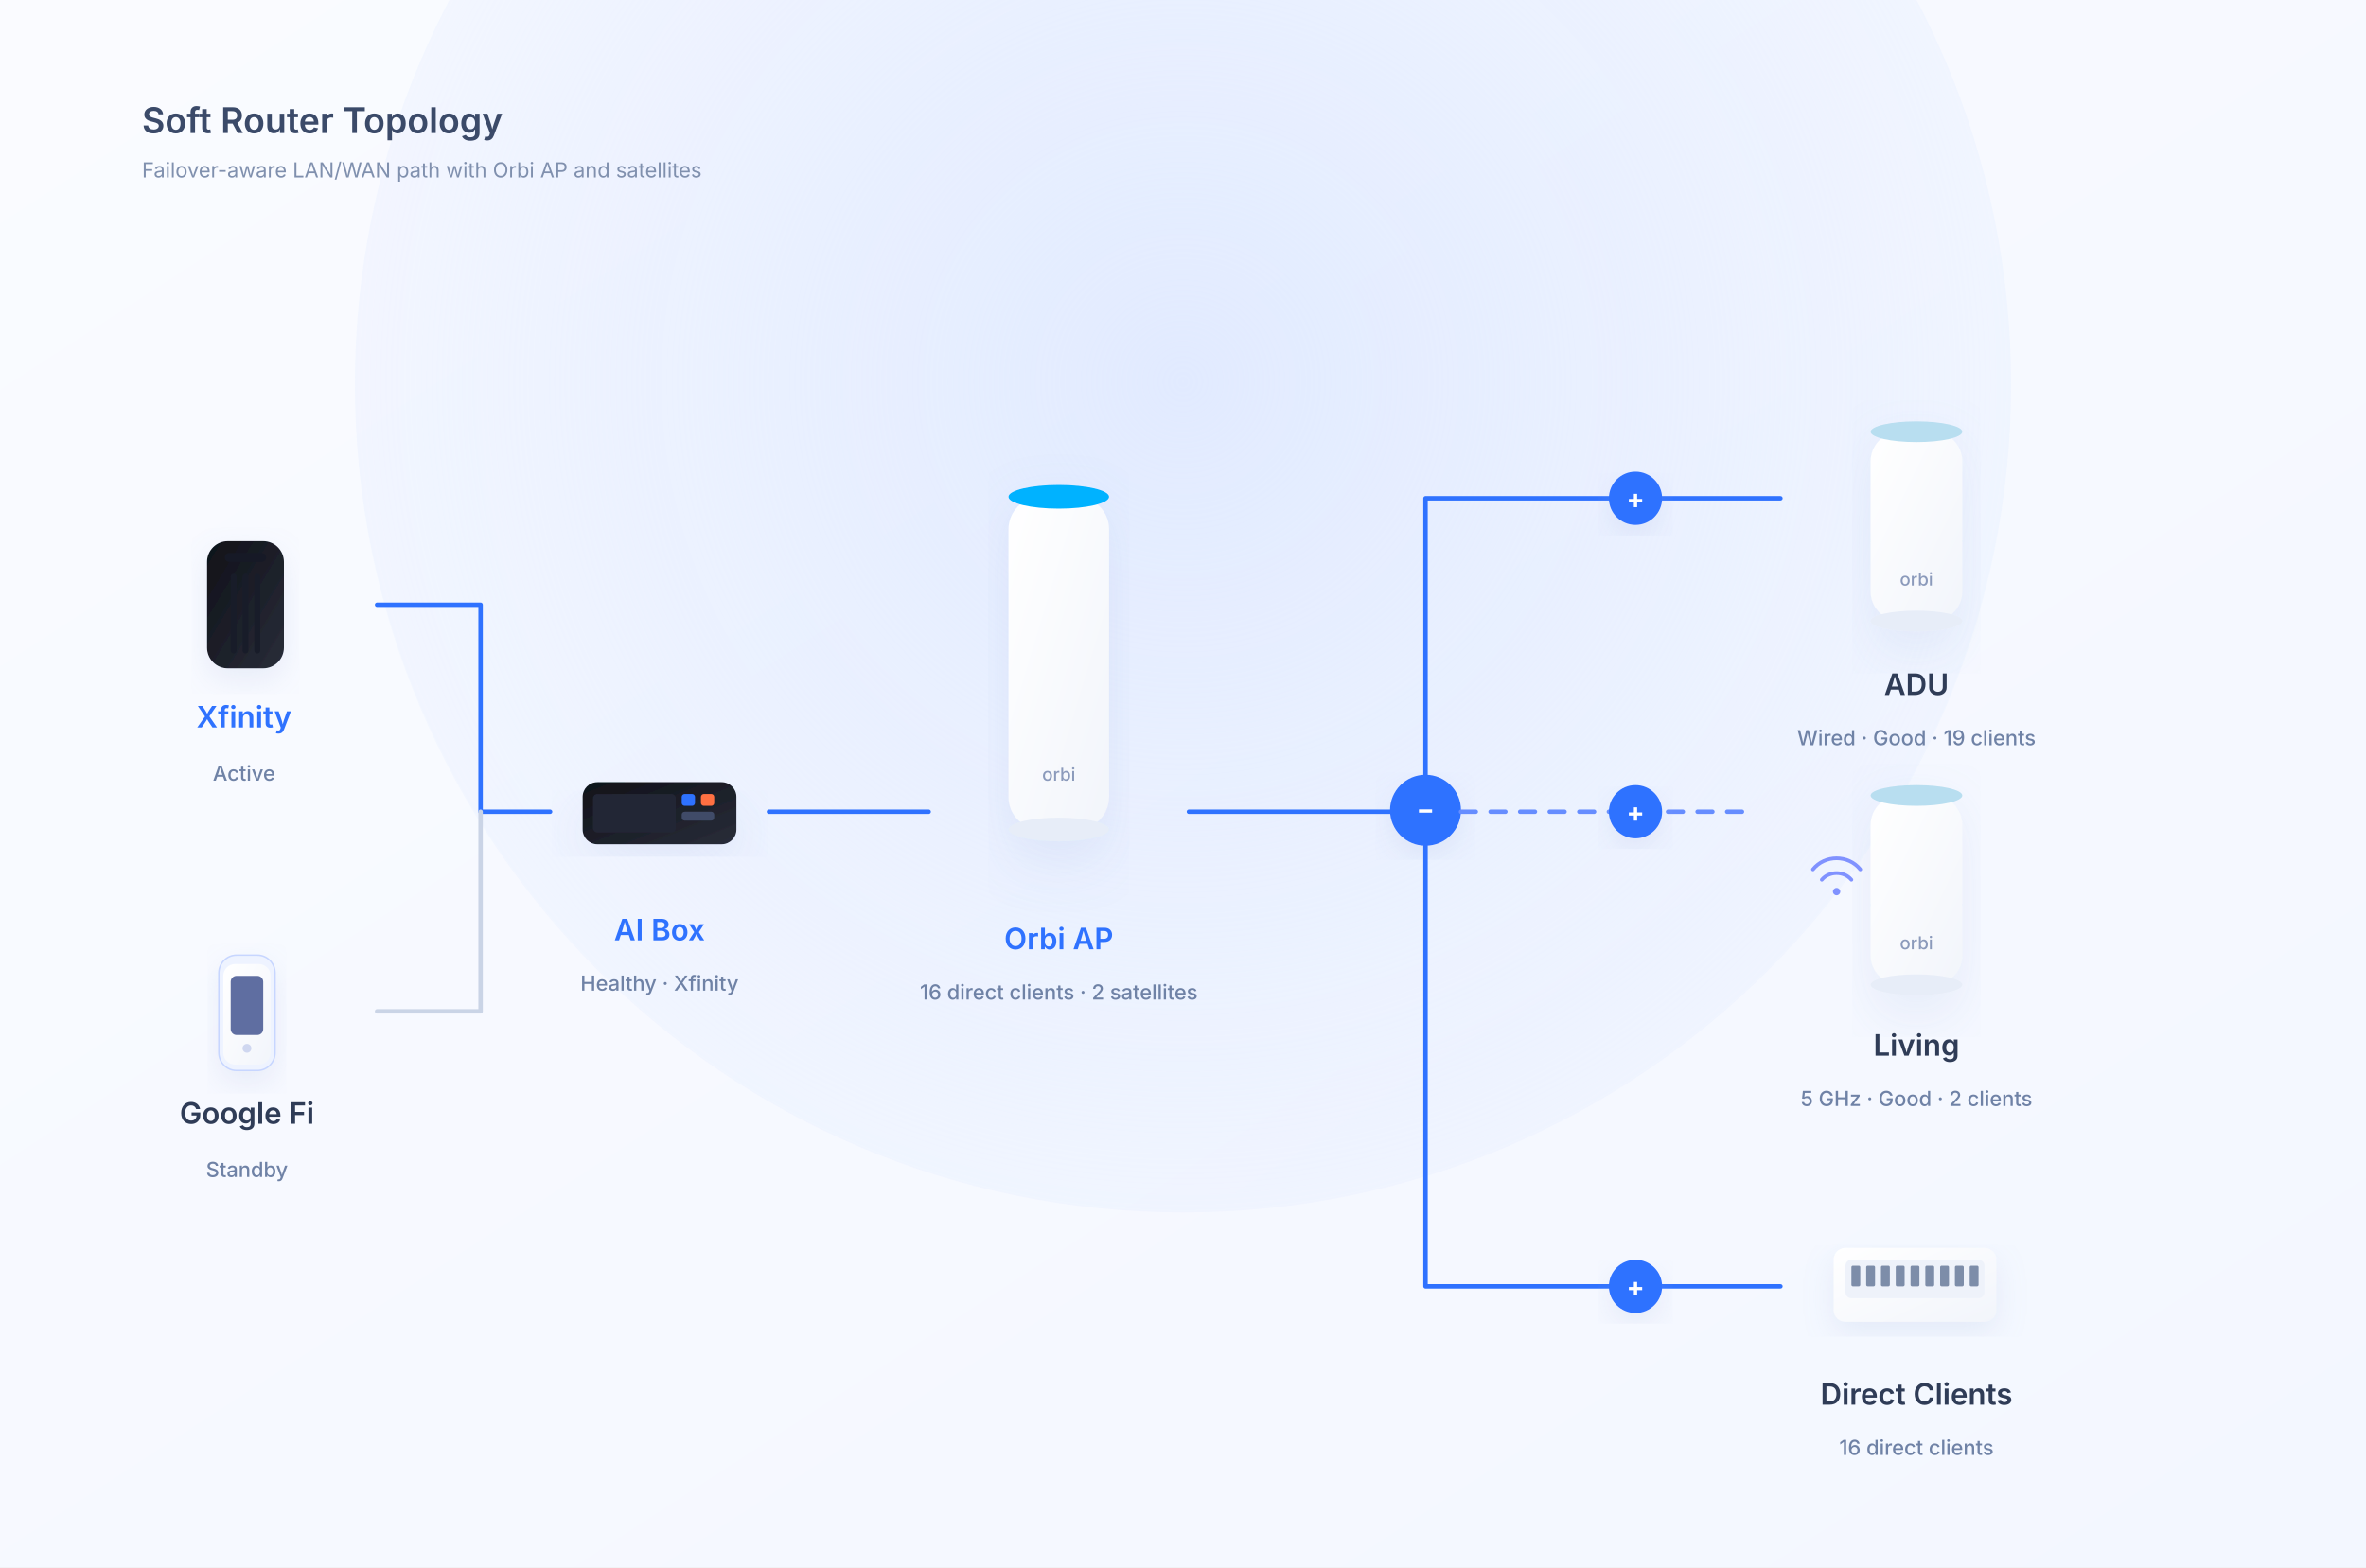
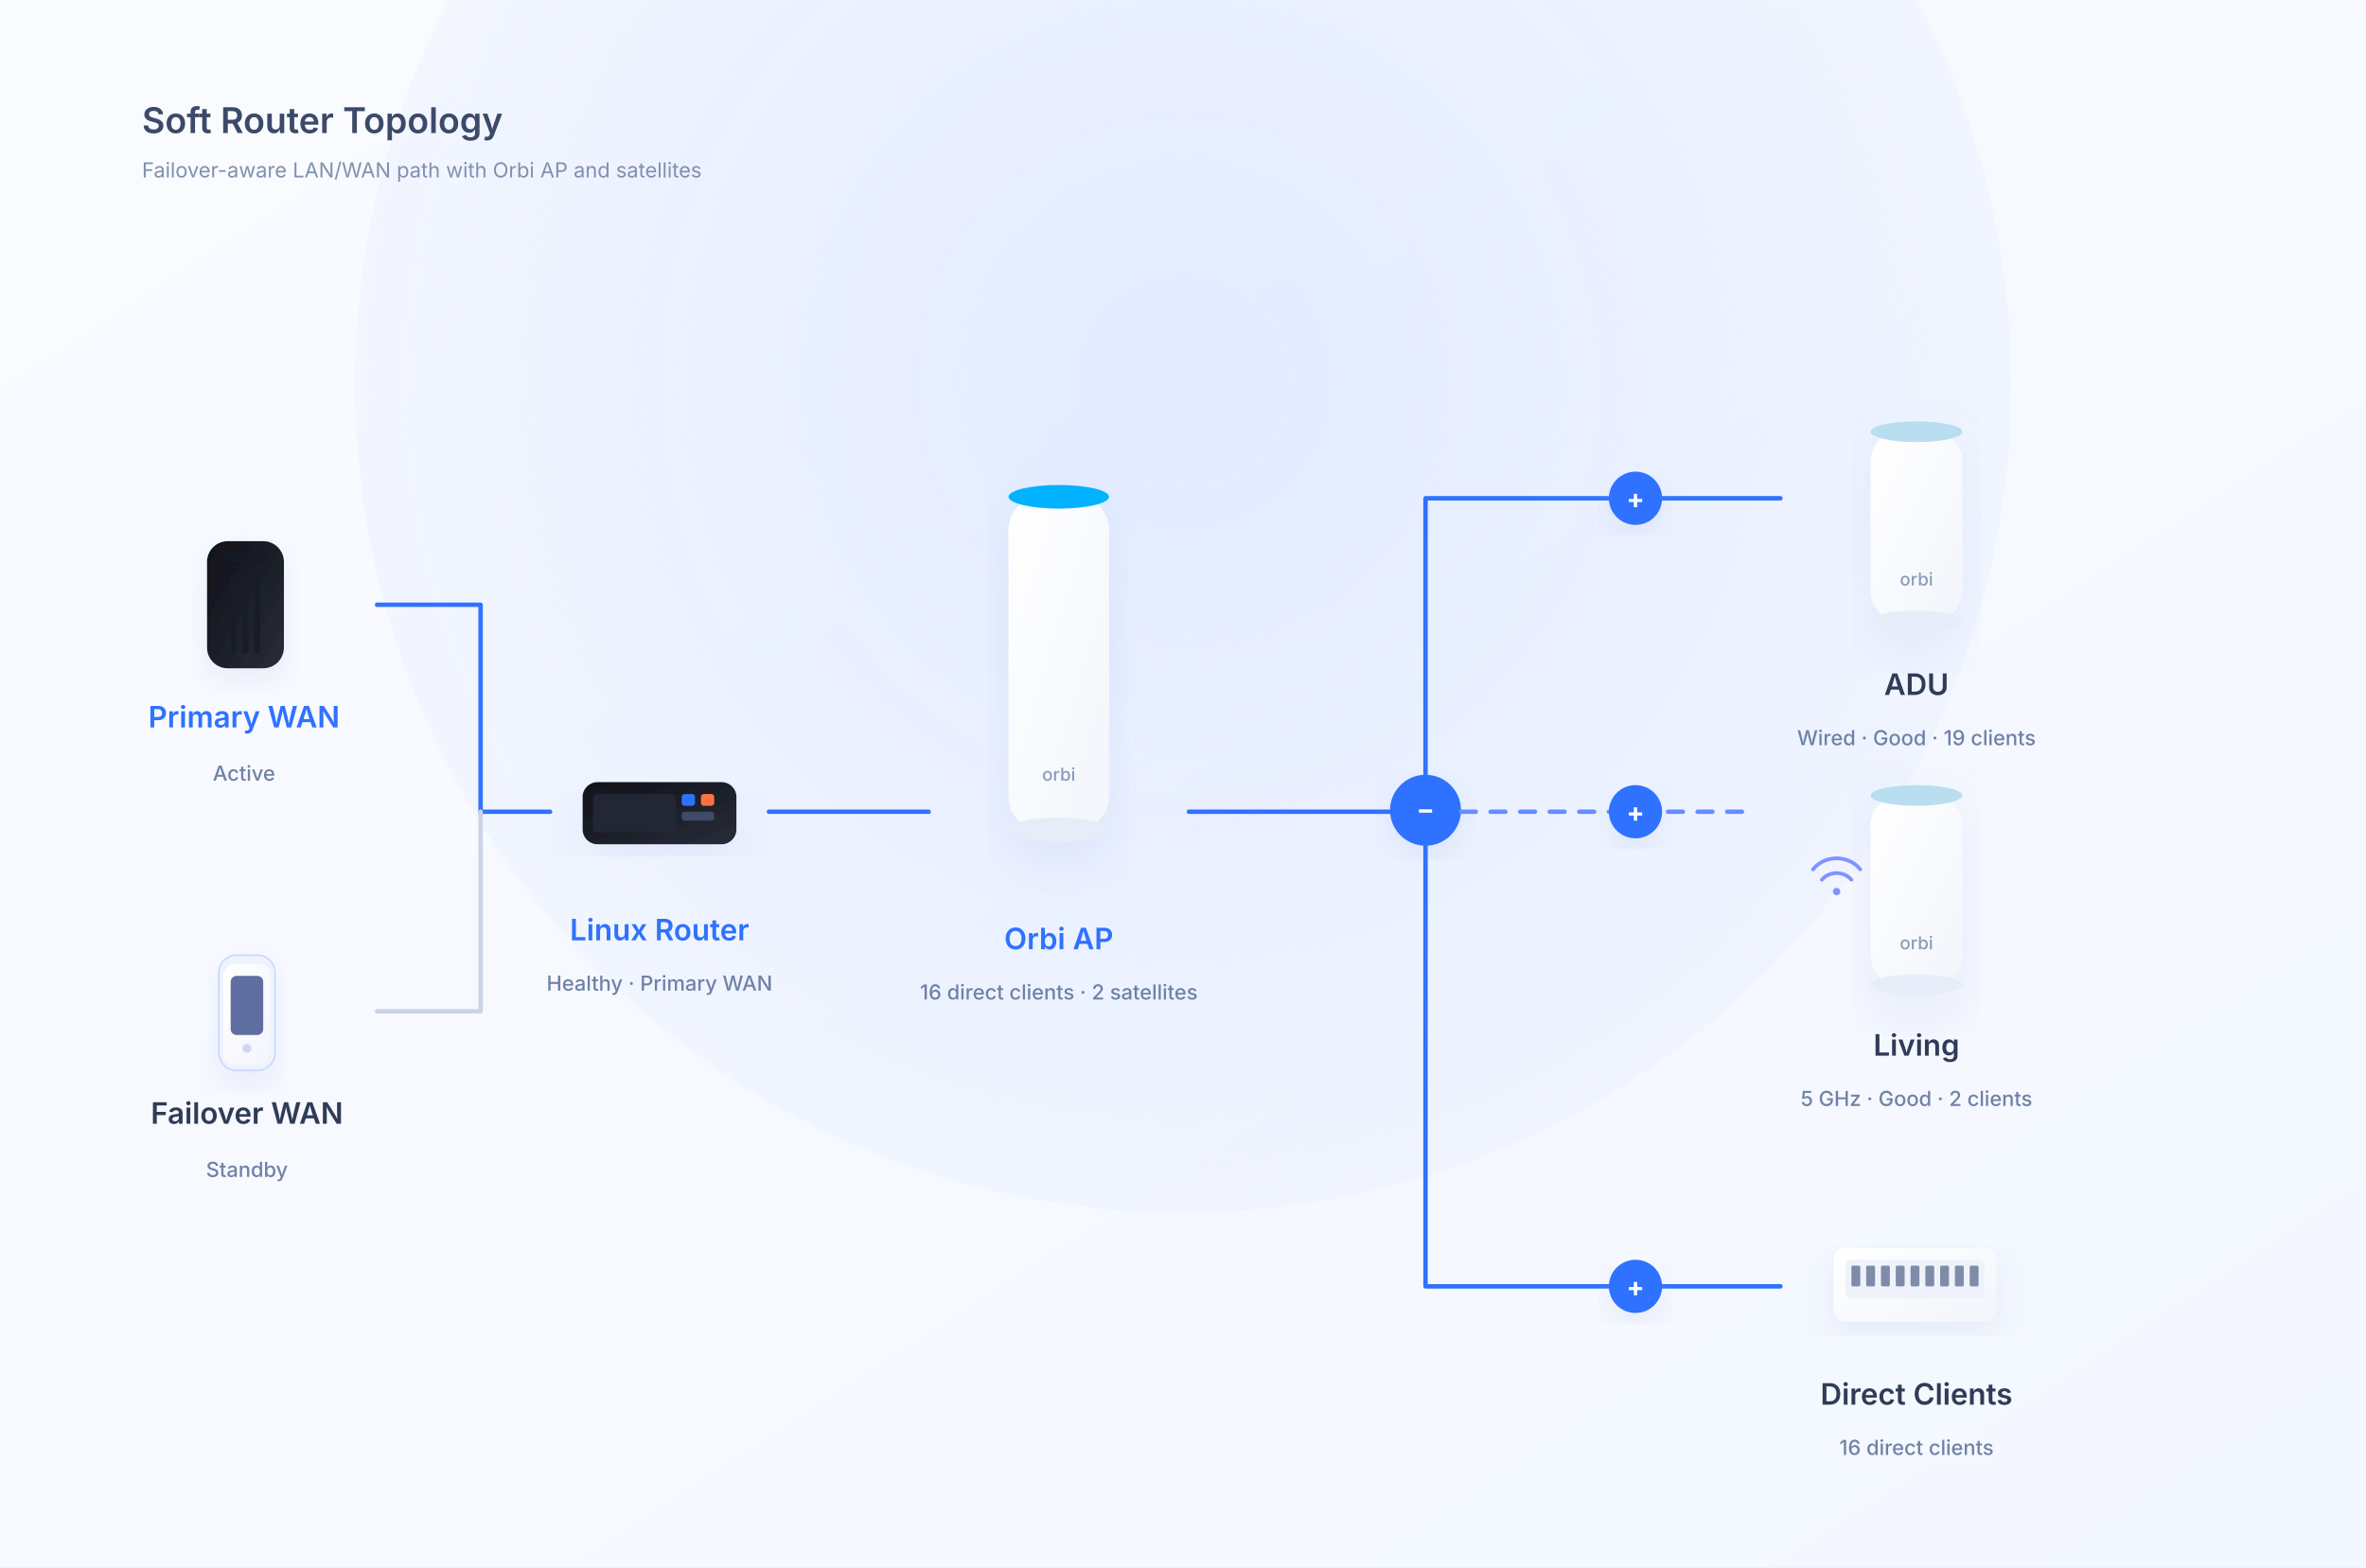
<svg xmlns="http://www.w3.org/2000/svg" width="1600" height="1060" viewBox="0 0 1600 1060" role="img" aria-labelledby="title desc">
  <defs>
    <linearGradient id="bg" x1="0" y1="0" x2="1" y2="1">
      <stop offset="0%" stop-color="#fafbff" />
      <stop offset="100%" stop-color="#f3f7ff" />
    </linearGradient>
    <radialGradient id="glow" cx="50%" cy="50%" r="70%">
      <stop offset="0%" stop-color="#dfe9ff" stop-opacity="0.9" />
      <stop offset="100%" stop-color="#dfe9ff" stop-opacity="0" />
    </radialGradient>
    <linearGradient id="node" x1="0" y1="0" x2="1" y2="1">
      <stop offset="0%" stop-color="#ffffff" />
      <stop offset="100%" stop-color="#f2f5fb" />
    </linearGradient>
    <linearGradient id="modem" x1="0" y1="0" x2="1" y2="1">
      <stop offset="0%" stop-color="#0f1118" />
      <stop offset="100%" stop-color="#292d39" />
    </linearGradient>
    <filter id="shadow" x="-20%" y="-20%" width="140%" height="140%">
      <feDropShadow dx="0" dy="14" stdDeviation="18" flood-color="#8ea6d6" flood-opacity="0.16" />
    </filter>
    <filter id="soft-shadow" x="-20%" y="-20%" width="140%" height="140%">
      <feDropShadow dx="0" dy="8" stdDeviation="10" flood-color="#9cb0d9" flood-opacity="0.18" />
    </filter>
    <style>
      .title { font: 600 24px -apple-system, BlinkMacSystemFont, "Segoe UI", sans-serif; fill: #3b4a69; }
      .label { font: 600 20px -apple-system, BlinkMacSystemFont, "Segoe UI", sans-serif; fill: #2f3c57; }
      .label-blue { font: 600 20px -apple-system, BlinkMacSystemFont, "Segoe UI", sans-serif; fill: #2f72ff; }
      .meta { font: 400 14px -apple-system, BlinkMacSystemFont, "Segoe UI", sans-serif; fill: #8090ae; }
      .meta-strong { font: 500 14px -apple-system, BlinkMacSystemFont, "Segoe UI", sans-serif; fill: #6f82a6; }
      .line { stroke: #2f72ff; stroke-width: 3; fill: none; stroke-linecap: round; stroke-linejoin: round; }
      .line-dashed { stroke: #668dff; stroke-width: 3; fill: none; stroke-linecap: round; stroke-dasharray: 10 10; }
      .dot { fill: #2f72ff; }
      .dot-text { font: 700 18px -apple-system, BlinkMacSystemFont, "Segoe UI", sans-serif; fill: #ffffff; dominant-baseline: middle; text-anchor: middle; }
      .wifi { stroke: #8092ff; stroke-width: 2.5; fill: none; stroke-linecap: round; }
      .small { font: 500 12px -apple-system, BlinkMacSystemFont, "Segoe UI", sans-serif; fill: #8b9abb; }
    </style>
  </defs>
  <rect width="1600" height="1060" fill="url(#bg)" />
  <circle cx="800" cy="260" r="560" fill="url(#glow)" />
  <text x="96" y="90" class="title">Soft Router Topology</text>
  <text x="96" y="120" class="meta">Failover-aware LAN/WAN path with Orbi AP and satellites</text>
  <rect x="140" y="366" rx="14" ry="14" width="52" height="86" fill="url(#modem)" filter="url(#soft-shadow)" />
  <rect x="152" y="374" rx="3" ry="3" width="28" height="6" fill="#161926" />
  <rect x="156" y="388" rx="2" ry="2" width="4" height="54" fill="#181c29" />
  <rect x="164" y="388" rx="2" ry="2" width="4" height="54" fill="#181c29" />
  <rect x="172" y="388" rx="2" ry="2" width="4" height="54" fill="#181c29" />
-   <text x="165" y="492" class="label-blue" text-anchor="middle">Xfinity</text>
+   <text x="165" y="492" class="label-blue" text-anchor="middle">Primary WAN</text>
  <text x="165" y="528" class="meta-strong" text-anchor="middle">Active</text>
  <rect x="148" y="646" rx="12" ry="12" width="38" height="78" fill="#eef3ff" stroke="#c7d6ff" filter="url(#soft-shadow)" />
  <rect x="151" y="652" rx="8" ry="8" width="32" height="68" fill="url(#node)" />
  <rect x="156" y="660" rx="4" ry="4" width="22" height="40" fill="#5f6ea1" />
  <circle cx="167" cy="709" r="3" fill="#cfd7f0" />
-   <text x="167" y="760" class="label" text-anchor="middle">Google Fi</text>
+   <text x="167" y="760" class="label" text-anchor="middle">Failover WAN</text>
  <text x="167" y="796" class="meta-strong" text-anchor="middle">Standby</text>
  <g filter="url(#shadow)">
    <rect x="394" y="529" rx="10" ry="10" width="104" height="42" fill="url(#modem)" />
    <rect x="401" y="537" rx="3" ry="3" width="56" height="26" fill="#222634" />
    <rect x="461" y="537" rx="2" ry="2" width="9" height="8" fill="#2f72ff" />
    <rect x="474" y="537" rx="2" ry="2" width="9" height="8" fill="#ff7043" />
    <rect x="461" y="549" rx="2" ry="2" width="22" height="6" fill="#404b67" />
  </g>
-   <text x="446" y="636" class="label-blue" text-anchor="middle">AI Box</text>
-   <text x="446" y="670" class="meta-strong" text-anchor="middle">Healthy · Xfinity</text>
+   <text x="446" y="636" class="label-blue" text-anchor="middle">Linux Router</text>
+   <text x="446" y="670" class="meta-strong" text-anchor="middle">Healthy · Primary WAN</text>
  <g filter="url(#shadow)">
    <ellipse cx="716" cy="561" rx="34" ry="8" fill="#d7eefc" />
    <rect x="682" y="336" rx="22" ry="22" width="68" height="225" fill="url(#node)" />
    <ellipse cx="716" cy="336" rx="34" ry="8" fill="#00b2ff" />
    <ellipse cx="716" cy="561" rx="34" ry="8" fill="#e7edf8" />
    <text x="716" y="528" class="small" text-anchor="middle">orbi</text>
  </g>
  <text x="716" y="642" class="label-blue" text-anchor="middle">Orbi AP</text>
  <text x="716" y="676" class="meta-strong" text-anchor="middle">16 direct clients · 2 satellites</text>
  <circle cx="964" cy="548" r="24" class="dot" filter="url(#soft-shadow)" />
  <text x="964" y="547" class="dot-text">−</text>
  <g filter="url(#shadow)">
    <ellipse cx="1296" cy="366" rx="31" ry="7" fill="#d7eefc" />
    <rect x="1265" y="292" rx="20" ry="20" width="62" height="128" fill="url(#node)" />
    <ellipse cx="1296" cy="292" rx="31" ry="7" fill="#b8def0" />
    <ellipse cx="1296" cy="420" rx="31" ry="7" fill="#e7edf8" />
    <text x="1296" y="396" class="small" text-anchor="middle">orbi</text>
  </g>
  <text x="1296" y="470" class="label" text-anchor="middle">ADU</text>
  <text x="1296" y="504" class="meta-strong" text-anchor="middle">Wired · Good · 19 clients</text>
  <g filter="url(#shadow)">
    <ellipse cx="1296" cy="612" rx="31" ry="7" fill="#d7eefc" />
    <rect x="1265" y="538" rx="20" ry="20" width="62" height="128" fill="url(#node)" />
    <ellipse cx="1296" cy="538" rx="31" ry="7" fill="#b8def0" />
    <ellipse cx="1296" cy="666" rx="31" ry="7" fill="#e7edf8" />
    <text x="1296" y="642" class="small" text-anchor="middle">orbi</text>
  </g>
  <path d="M1226 588c8-10 24-10 32 0" class="wifi" />
  <path d="M1232 595c5-6 15-6 20 0" class="wifi" />
  <circle cx="1242" cy="603" r="2.5" fill="#8092ff" />
  <text x="1296" y="714" class="label" text-anchor="middle">Living</text>
  <text x="1296" y="748" class="meta-strong" text-anchor="middle">5 GHz · Good · 2 clients</text>
  <g filter="url(#soft-shadow)">
    <rect x="1240" y="844" rx="8" ry="8" width="110" height="50" fill="url(#node)" />
    <rect x="1248" y="852" rx="4" ry="4" width="94" height="26" fill="#eef2fa" />
    <g fill="#7d8da9">
      <rect x="1252" y="856" width="6" height="14" rx="1" />
      <rect x="1262" y="856" width="6" height="14" rx="1" />
      <rect x="1272" y="856" width="6" height="14" rx="1" />
      <rect x="1282" y="856" width="6" height="14" rx="1" />
      <rect x="1292" y="856" width="6" height="14" rx="1" />
      <rect x="1302" y="856" width="6" height="14" rx="1" />
      <rect x="1312" y="856" width="6" height="14" rx="1" />
      <rect x="1322" y="856" width="6" height="14" rx="1" />
      <rect x="1332" y="856" width="6" height="14" rx="1" />
    </g>
  </g>
  <text x="1296" y="950" class="label" text-anchor="middle">Direct Clients</text>
  <text x="1296" y="984" class="meta-strong" text-anchor="middle">16 direct clients</text>
  <path d="M255 409 H325 V549 H372" class="line" />
  <path d="M255 684 H325 V549" stroke="#cad4e6" stroke-width="3" fill="none" stroke-linecap="round" stroke-linejoin="round" />
  <path d="M520 549 H628" class="line" />
  <path d="M804 549 H940" class="line" />
  <path d="M964 524 V337 H1204" class="line" />
  <path d="M988 549 H1186" class="line-dashed" />
  <path d="M964 572 V870 H1204" class="line" />
  <circle cx="1106" cy="337" r="18" class="dot" filter="url(#soft-shadow)" />
  <text x="1106" y="337" class="dot-text">+</text>
  <circle cx="1106" cy="549" r="18" class="dot" filter="url(#soft-shadow)" />
  <text x="1106" y="549" class="dot-text">+</text>
  <circle cx="1106" cy="870" r="18" class="dot" filter="url(#soft-shadow)" />
  <text x="1106" y="870" class="dot-text">+</text>
</svg>
